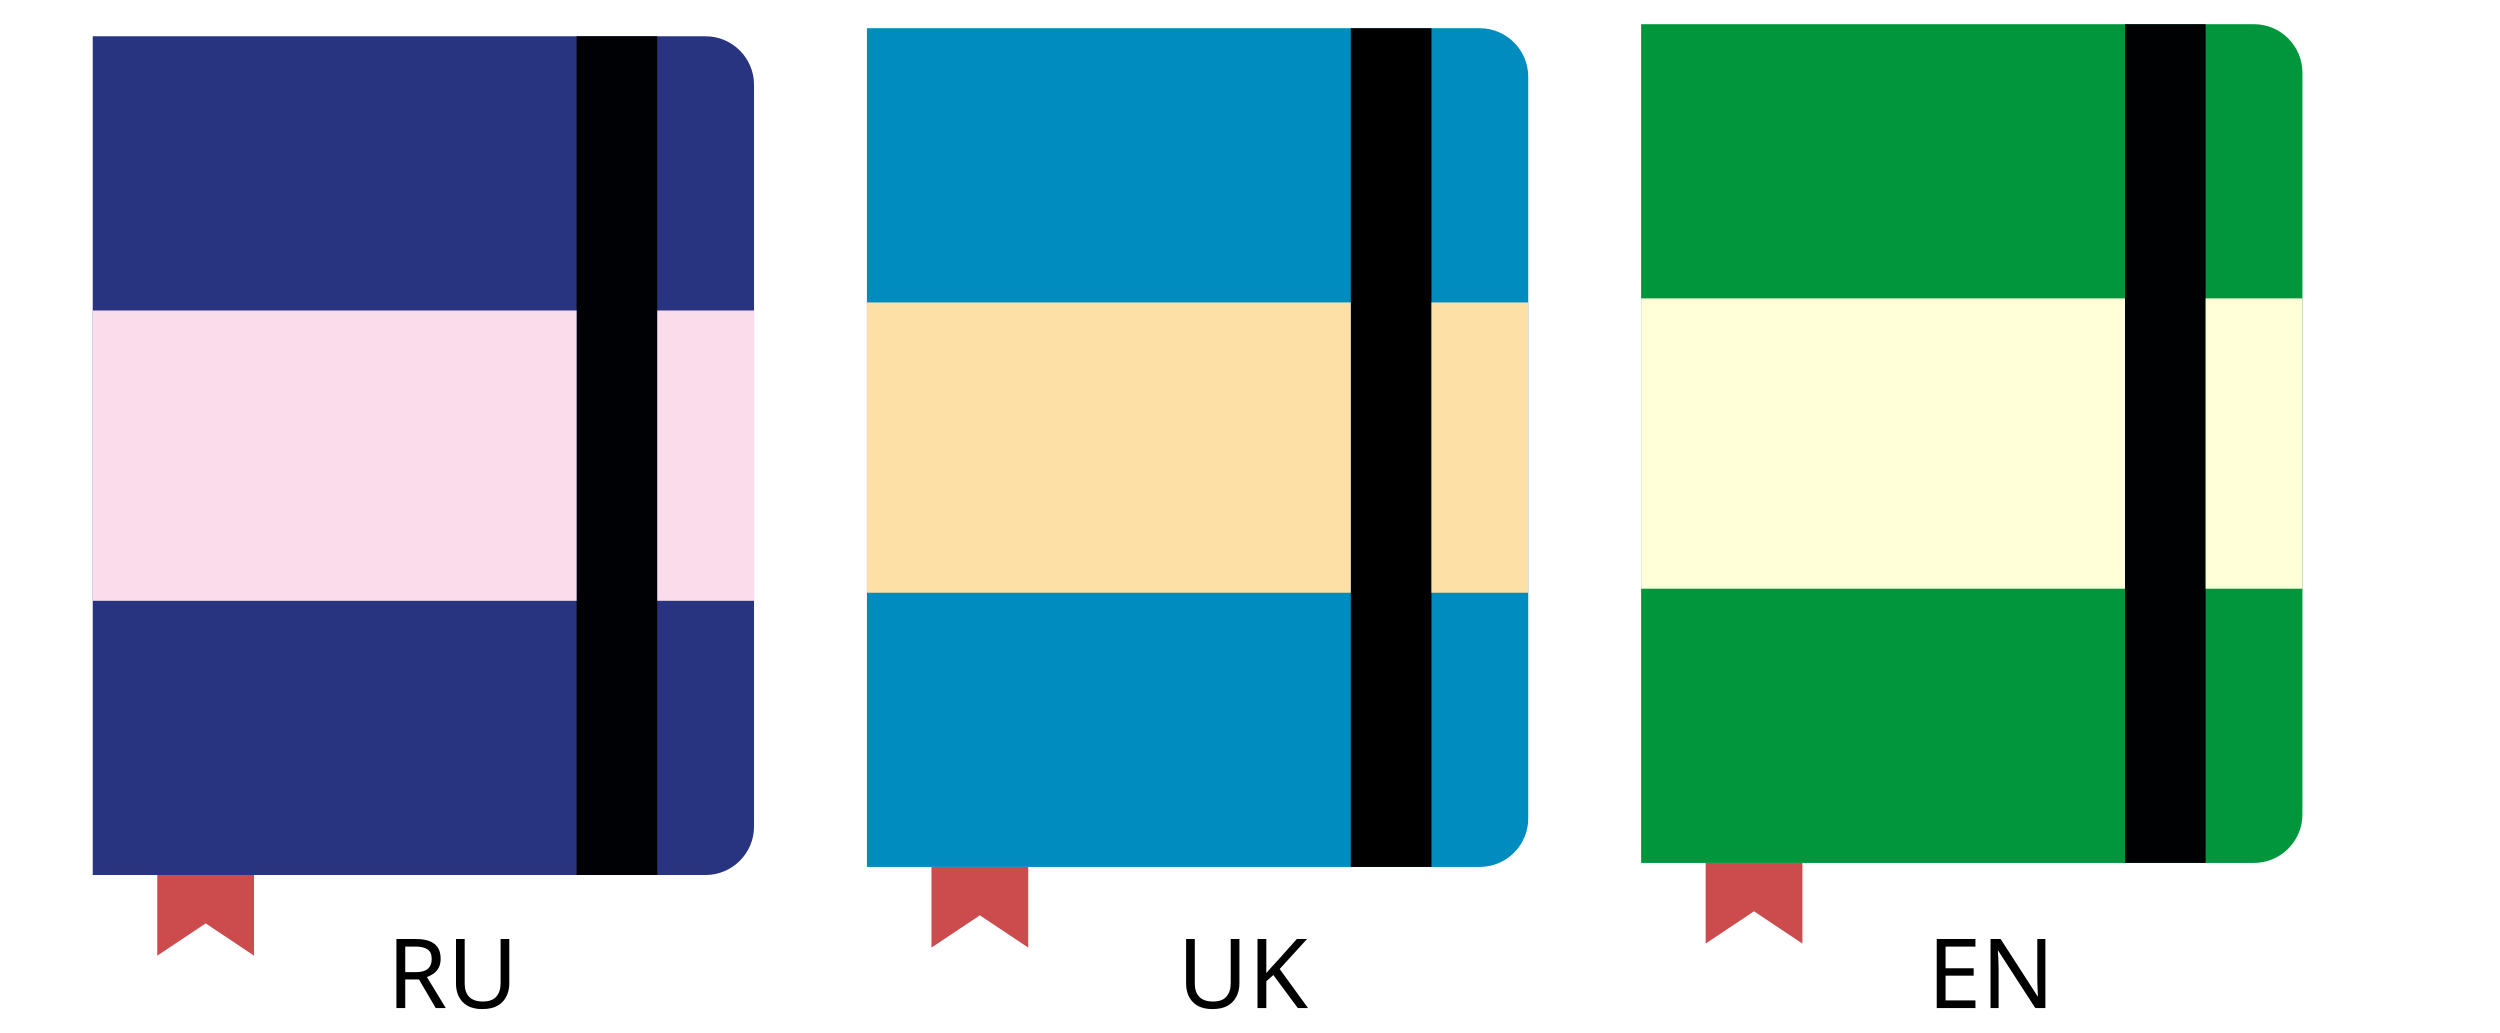
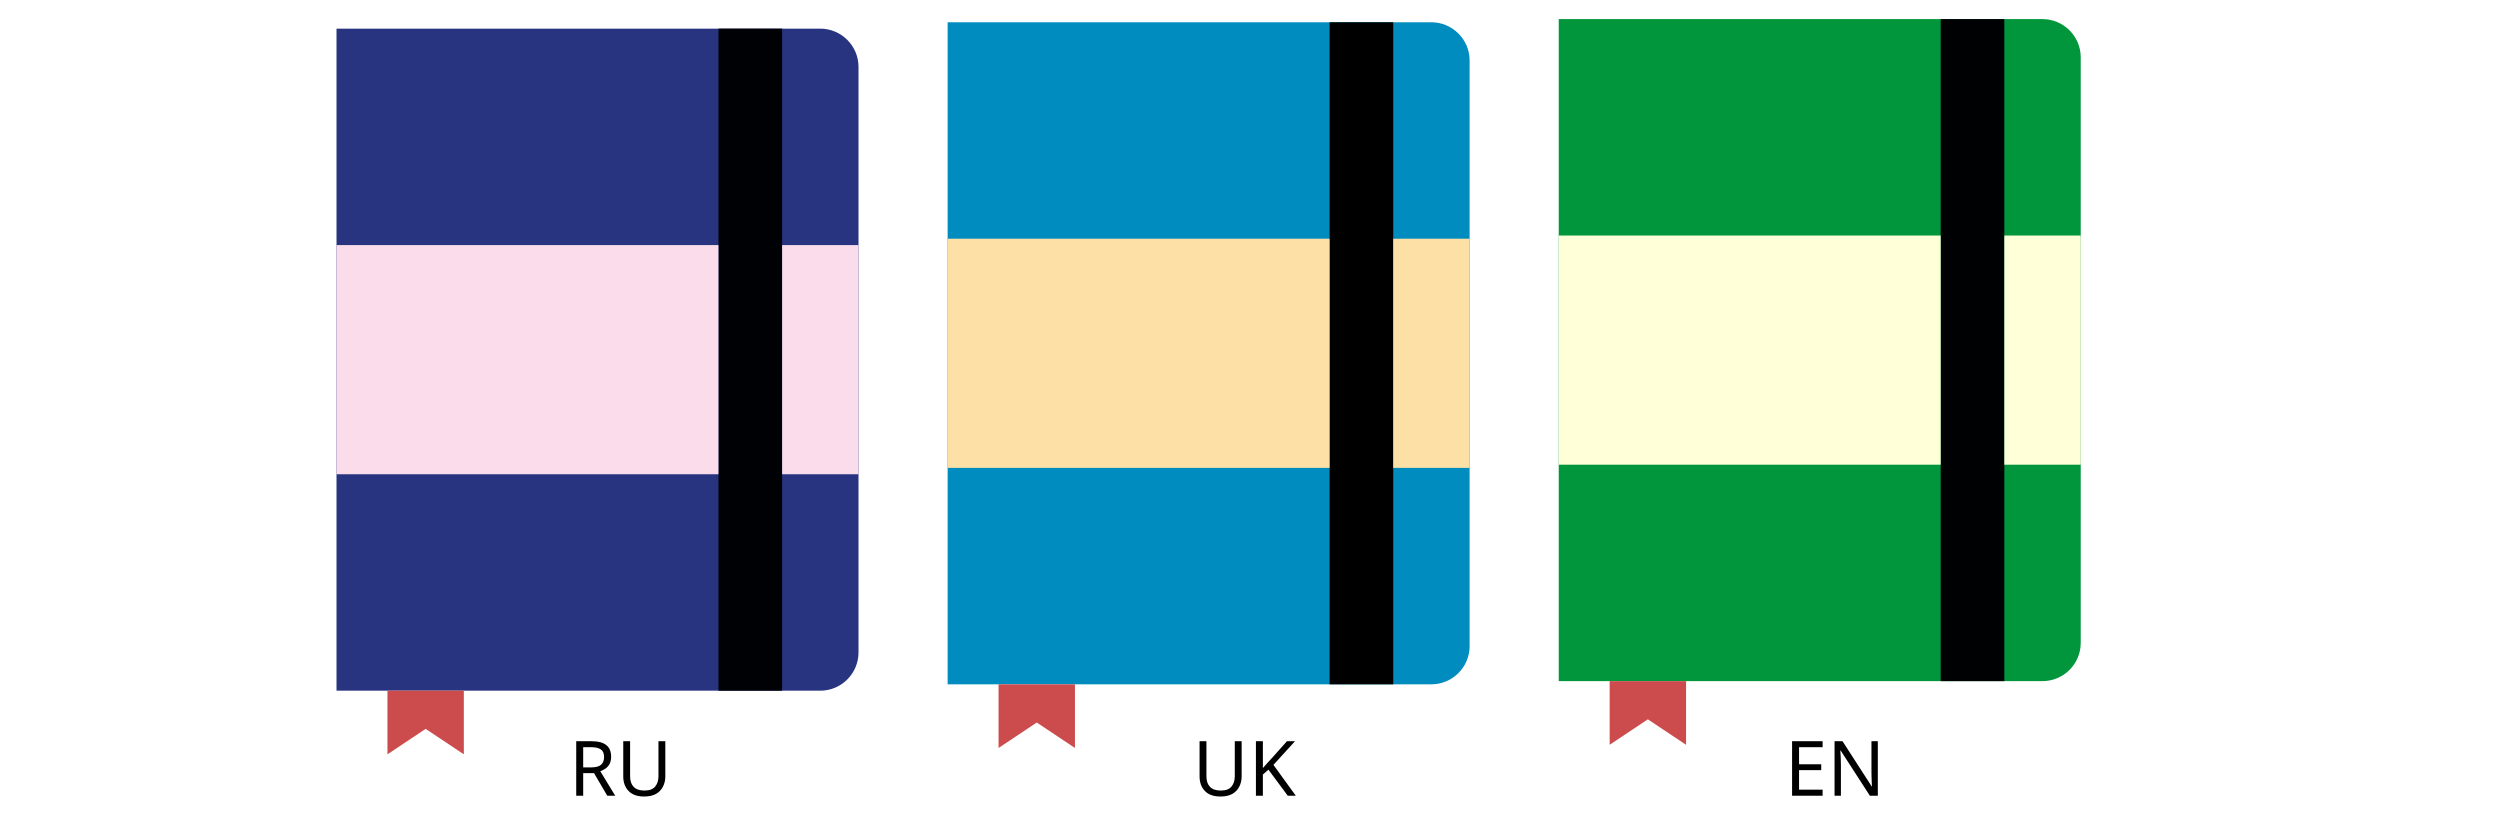
- <svg xmlns="http://www.w3.org/2000/svg" version="1.1" id="Capa_1" x="0px" y="0px" width="310px" height="128px" viewBox="0 28 310 128">
+ <svg xmlns="http://www.w3.org/2000/svg" x="0px" y="0px" width="270px" height="88px" viewBox="0 28 310 128">
  <style type="text/css">
	.st0{fill:#283480;}
	.st1{fill:#000105;}
	.st2{fill:#FADCEB;}
	.st3{fill:#CC4B4C;}
	.st4{fill:#008CBE;}
	.st5{fill:#FDE0A6;}
	.st6{fill:#01963C;}
	.st7{fill:#000102;}
	.st8{fill:#FFFFD8;}
	.st10{font-size:12px;font-family: sans-serif; }
</style>
  <path class="st0" d="M87.5,136.5h-76v-104h76c3.3,0,6,2.7,6,6v92C93.5,133.8,90.8,136.5,87.5,136.5z" />
  <rect x="71.5" y="32.5" class="st1" width="10" height="104" />
  <g>
    <rect x="11.5" y="66.5" class="st2" width="60" height="36" />
    <rect x="81.5" y="66.5" class="st2" width="12" height="36" />
  </g>
  <polygon class="st3" points="31.5,146.5 25.5,142.5 19.5,146.5 19.5,136.5 31.5,136.5 " />
  <path class="st4" d="M183.5,135.5h-76v-104h76c3.3,0,6,2.7,6,6v92C189.5,132.8,186.8,135.5,183.5,135.5z" />
  <rect x="167.5" y="31.5" width="10" height="104" />
  <g>
    <rect x="107.5" y="65.5" class="st5" width="60" height="36" />
    <rect x="177.5" y="65.5" class="st5" width="12" height="36" />
  </g>
  <polygon class="st3" points="127.5,145.5 121.5,141.5 115.5,145.5 115.5,135.5 127.5,135.5 " />
  <path class="st6" d="M279.5,135h-76V31h76c3.3,0,6,2.7,6,6v92C285.5,132.3,282.8,135,279.5,135z" />
  <rect x="263.5" y="31" class="st7" width="10" height="104" />
  <g>
    <rect x="203.5" y="65" class="st8" width="60" height="36" />
    <rect x="273.5" y="65" class="st8" width="12" height="36" />
  </g>
  <polygon class="st3" points="223.5,145 217.5,141 211.5,145 211.5,135 223.5,135 " />
  <text x="48" y="153" class="st10">RU</text>
  <text x="146" y="153" class="st10">UK</text>
  <text x="239" y="153" class="st10">EN</text>
</svg>
